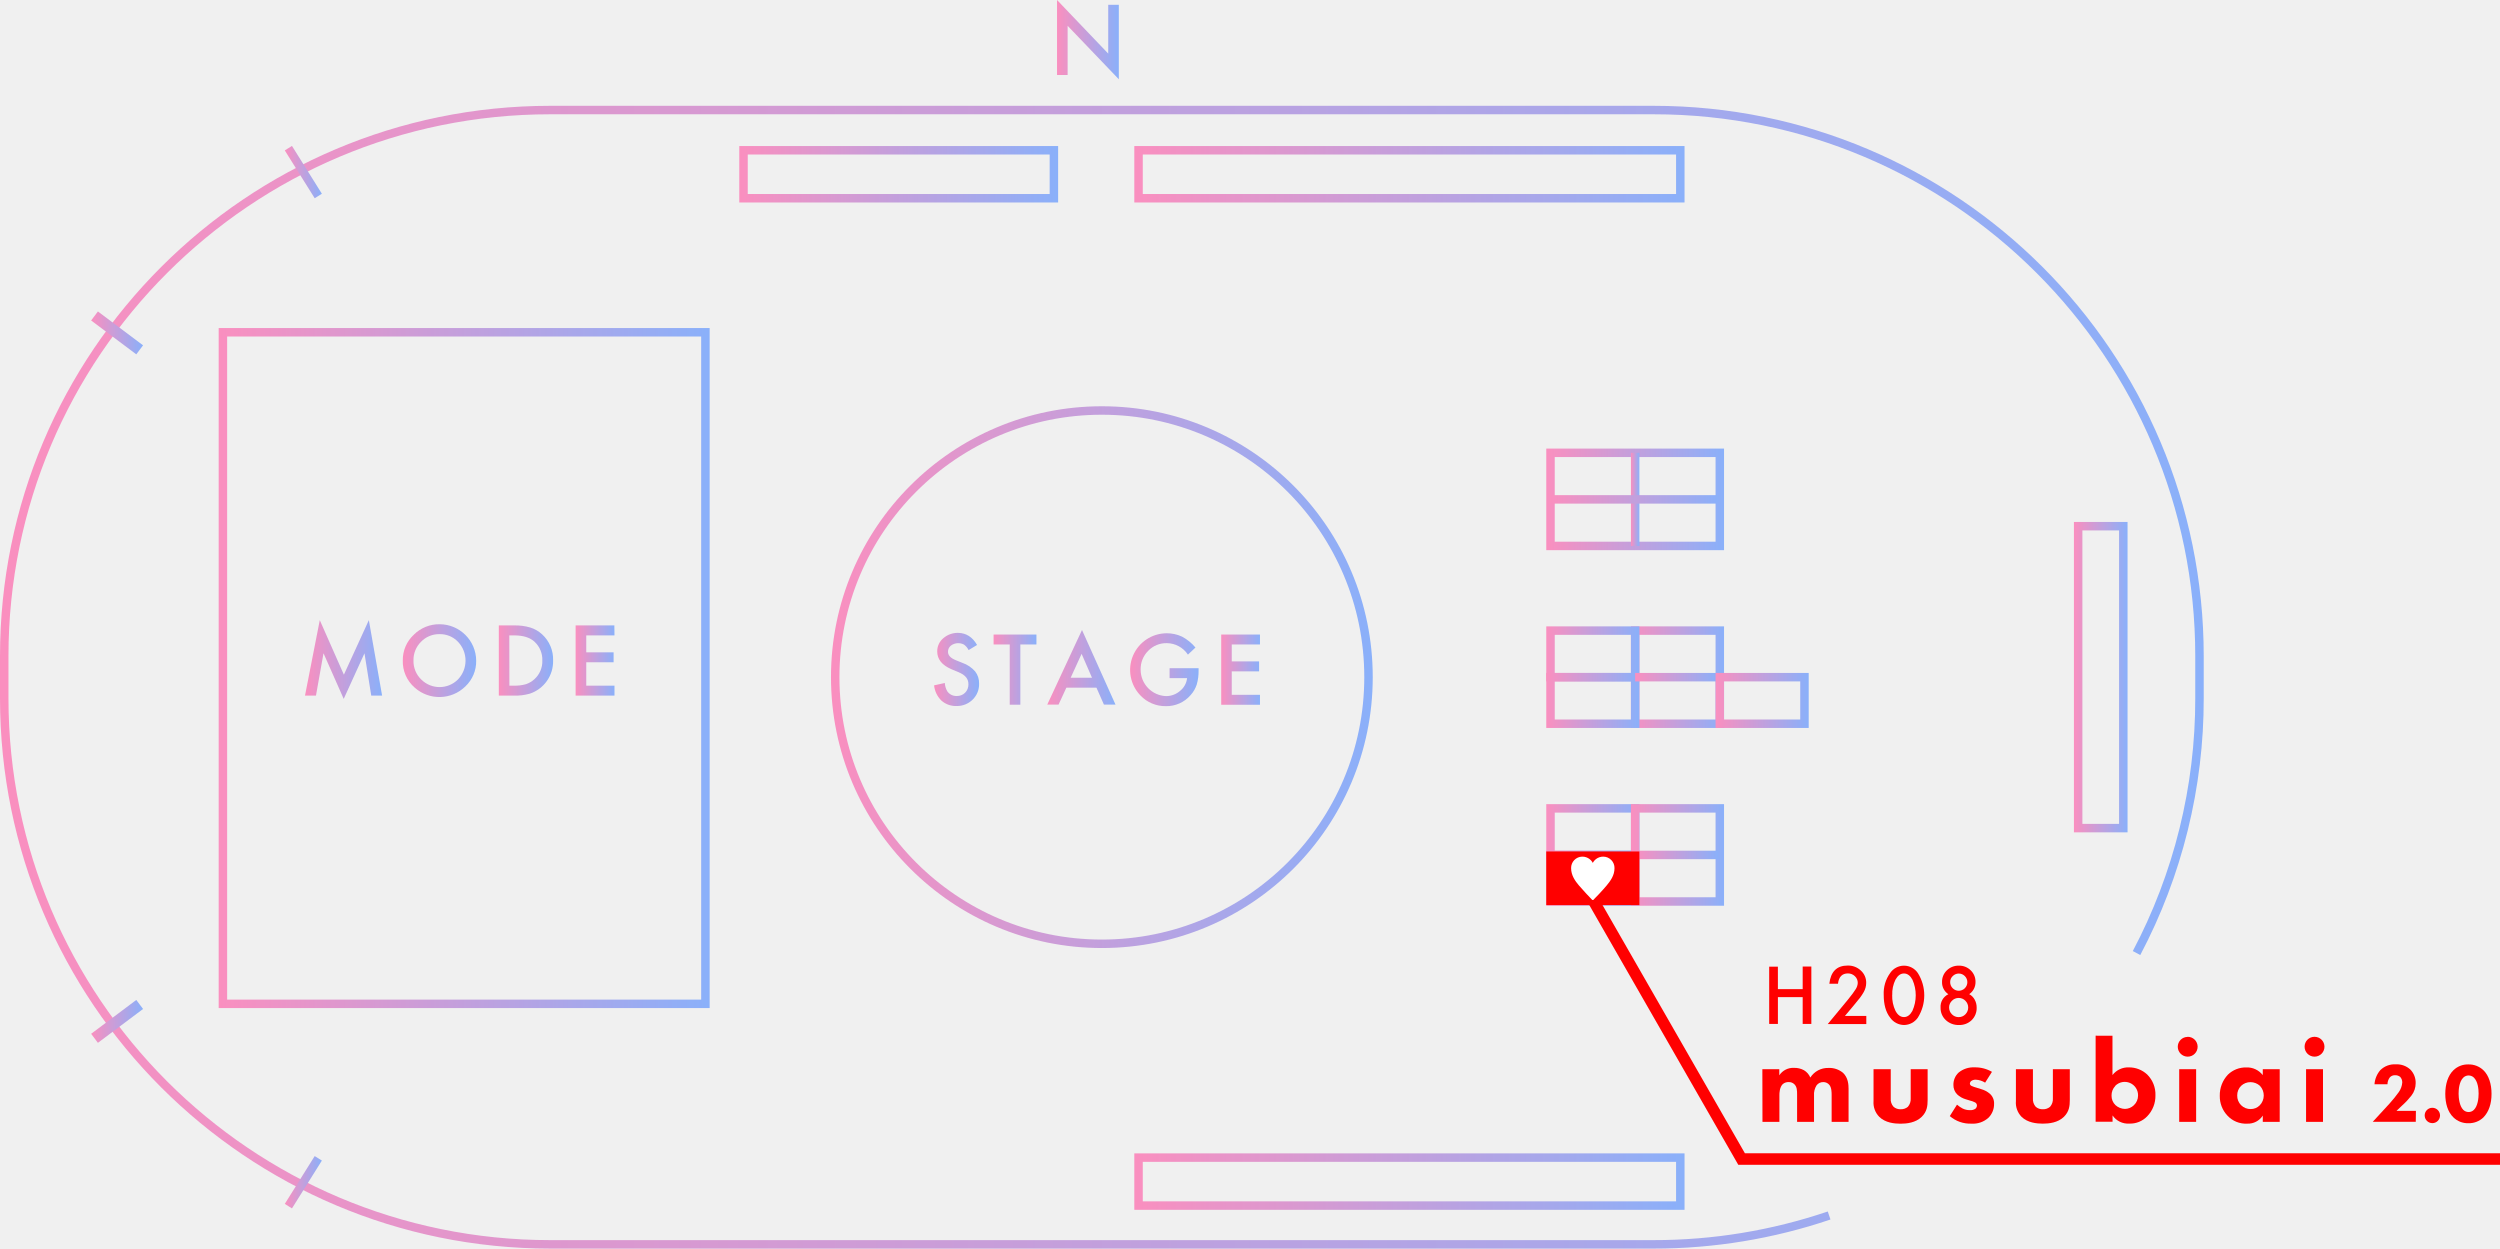
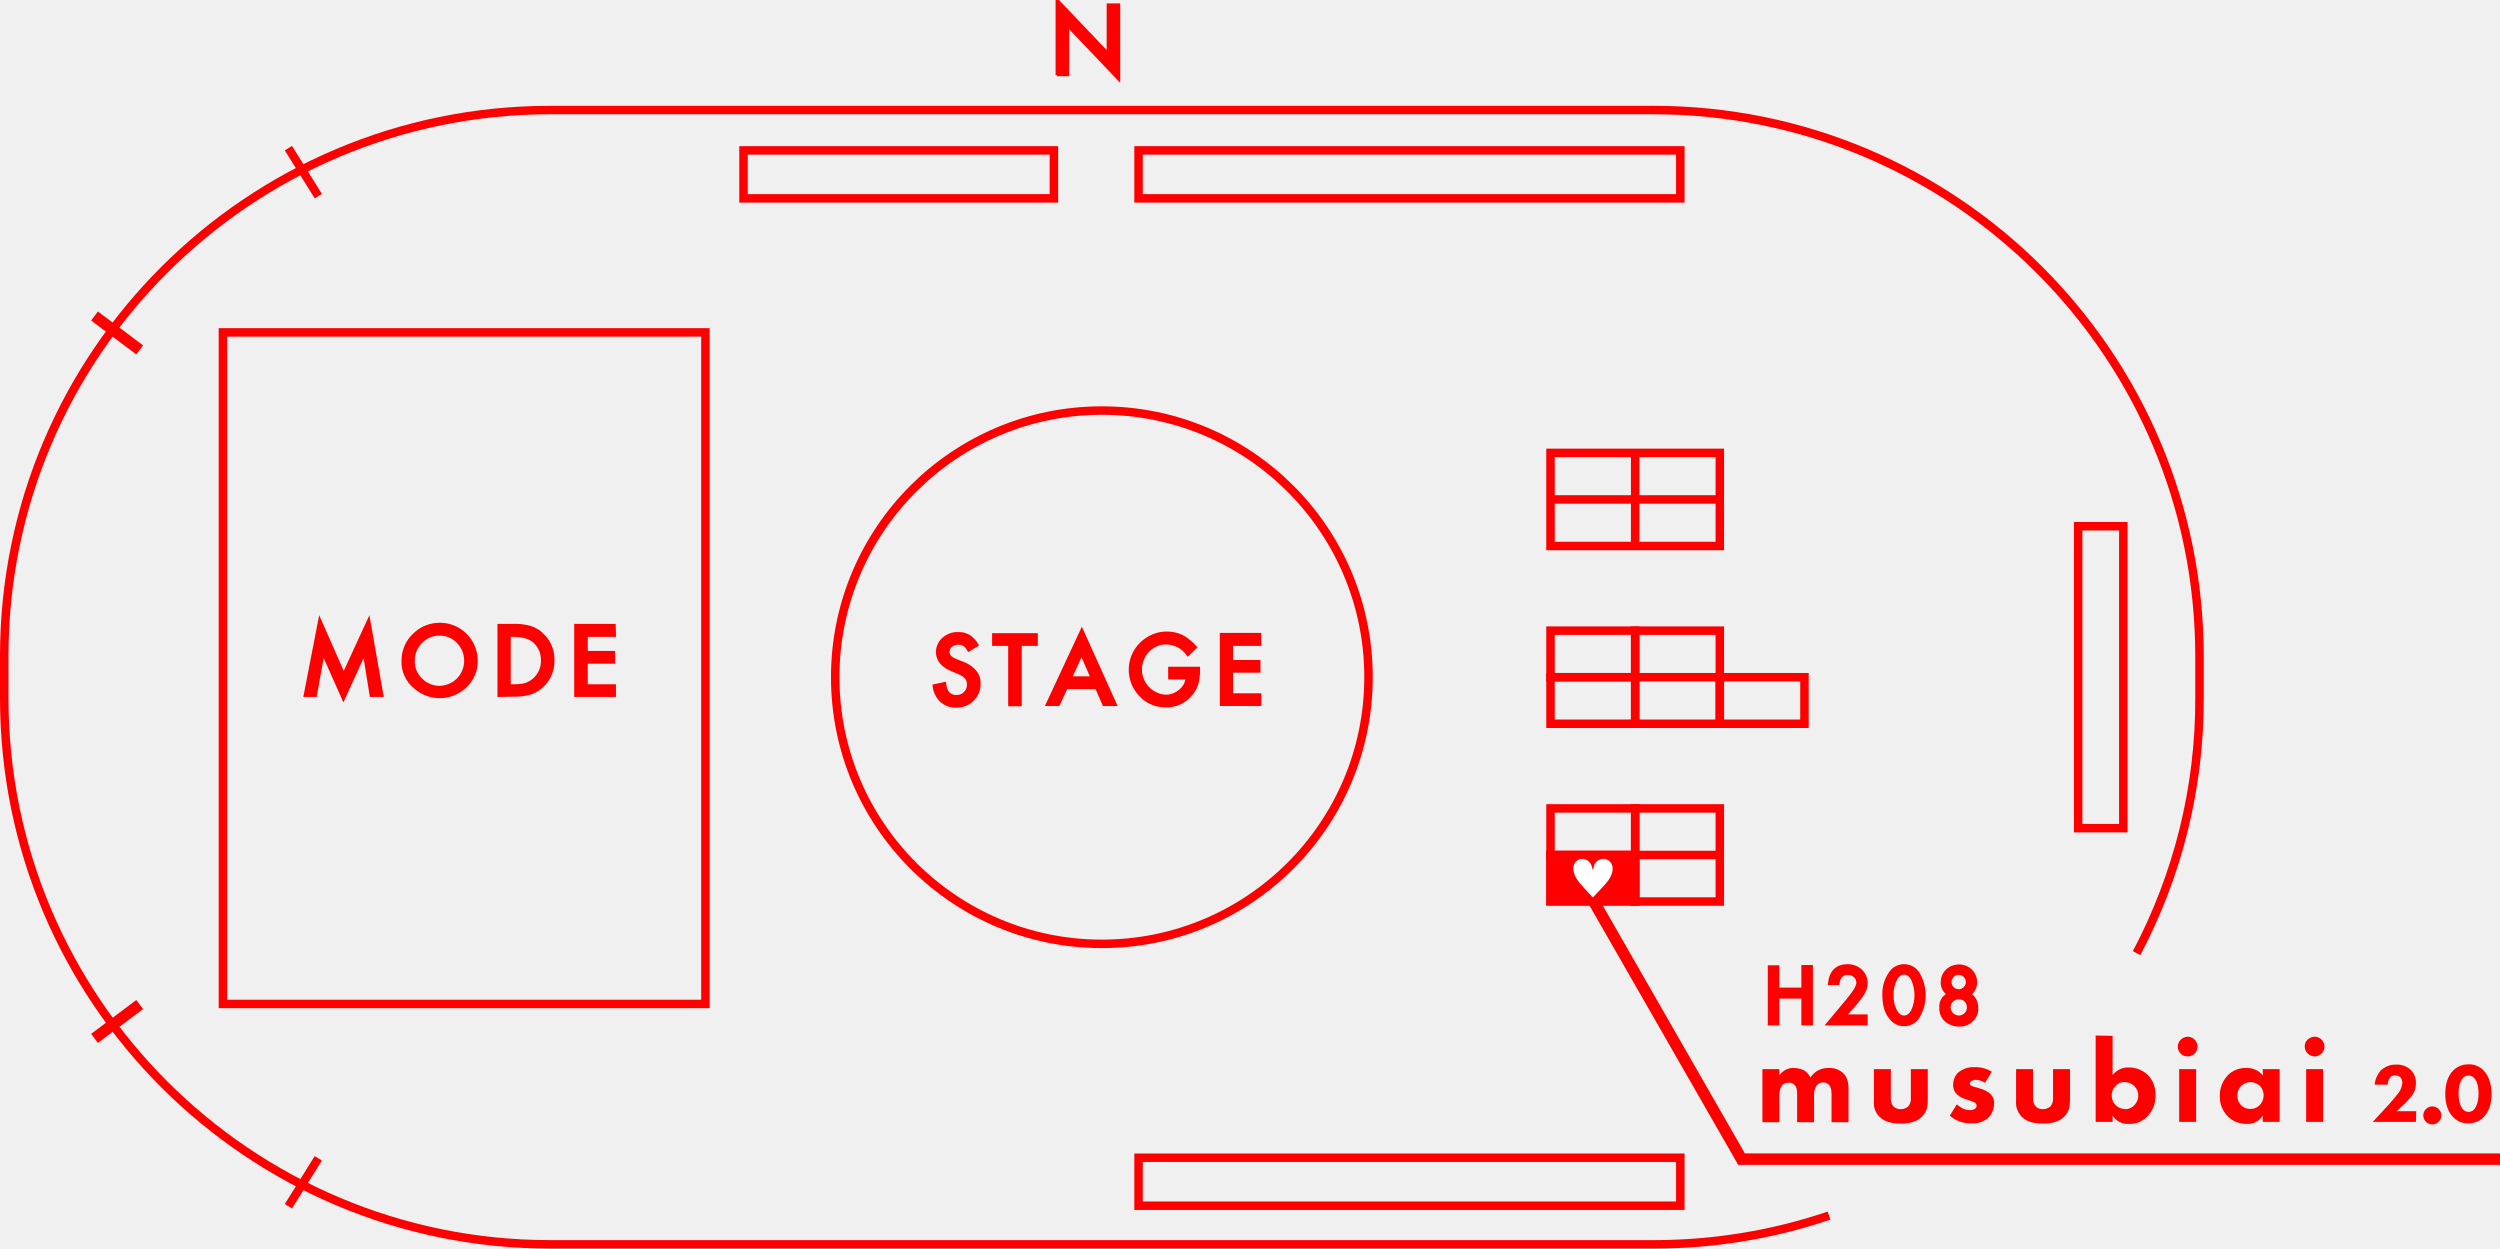
- <svg xmlns="http://www.w3.org/2000/svg" xmlns:xlink="http://www.w3.org/1999/xlink" viewBox="0 0 886 442.49">
-   <defs>
-     <style>.cls-1{fill:url(#名称未設定グラデーション_9);}.cls-10,.cls-11,.cls-12,.cls-13,.cls-14,.cls-19,.cls-2,.cls-20,.cls-21,.cls-22,.cls-23,.cls-24,.cls-25,.cls-26,.cls-27,.cls-28,.cls-29,.cls-3,.cls-30,.cls-31,.cls-32,.cls-33,.cls-35,.cls-9{fill:none;}.cls-10,.cls-11,.cls-12,.cls-13,.cls-14,.cls-19,.cls-2,.cls-20,.cls-21,.cls-22,.cls-23,.cls-24,.cls-25,.cls-26,.cls-27,.cls-28,.cls-29,.cls-3,.cls-30,.cls-31,.cls-32,.cls-33,.cls-34,.cls-35,.cls-37,.cls-9{stroke-miterlimit:10;}.cls-10,.cls-12,.cls-13,.cls-14,.cls-19,.cls-2,.cls-20,.cls-21,.cls-22,.cls-23,.cls-24,.cls-25,.cls-26,.cls-27,.cls-28,.cls-29,.cls-3,.cls-30,.cls-31,.cls-32,.cls-33,.cls-34{stroke-width:3px;}.cls-2{stroke:url(#名称未設定グラデーション_9-2);}.cls-3{stroke:url(#名称未設定グラデーション_9-3);}.cls-4{fill:url(#名称未設定グラデーション_9-4);}.cls-5{fill:url(#名称未設定グラデーション_9-5);}.cls-6{fill:url(#名称未設定グラデーション_9-6);}.cls-7{fill:url(#名称未設定グラデーション_9-7);}.cls-8{fill:url(#名称未設定グラデーション_9-8);}.cls-11,.cls-9{stroke-width:4px;}.cls-9{stroke:url(#名称未設定グラデーション_9-9);}.cls-10{stroke:url(#名称未設定グラデーション_9-10);}.cls-11{stroke:url(#名称未設定グラデーション_9-11);}.cls-12{stroke:url(#名称未設定グラデーション_9-12);}.cls-13{stroke:url(#名称未設定グラデーション_9-13);}.cls-14{stroke:url(#名称未設定グラデーション_9-14);}.cls-15{fill:url(#名称未設定グラデーション_9-15);}.cls-16{fill:url(#名称未設定グラデーション_9-16);}.cls-17{fill:url(#名称未設定グラデーション_9-17);}.cls-18{fill:url(#名称未設定グラデーション_9-18);}.cls-19{stroke:url(#名称未設定グラデーション_9-19);}.cls-20{stroke:url(#名称未設定グラデーション_9-20);}.cls-21{stroke:url(#名称未設定グラデーション_9-21);}.cls-22{stroke:url(#名称未設定グラデーション_9-22);}.cls-23{stroke:url(#名称未設定グラデーション_9-23);}.cls-24{stroke:url(#名称未設定グラデーション_9-24);}.cls-25{stroke:url(#名称未設定グラデーション_9-25);}.cls-26{stroke:url(#名称未設定グラデーション_9-26);}.cls-27{stroke:url(#名称未設定グラデーション_9-27);}.cls-28{stroke:url(#名称未設定グラデーション_9-28);}.cls-29{stroke:url(#名称未設定グラデーション_9-29);}.cls-30{stroke:url(#名称未設定グラデーション_9-30);}.cls-31{stroke:url(#名称未設定グラデーション_9-31);}.cls-32{stroke:url(#名称未設定グラデーション_9-32);}.cls-33{stroke:url(#名称未設定グラデーション_9-33);}.cls-34,.cls-36{fill:red;}.cls-34,.cls-35{stroke:red;}.cls-35{stroke-width:4.07px;}.cls-37{fill:#fff;stroke:#fff;stroke-width:0.76px;}</style>
-     <linearGradient id="名称未設定グラデーション_9" x1="374.61" y1="14.04" x2="396.51" y2="14.04" gradientUnits="userSpaceOnUse">
-       <stop offset="0" stop-color="#fa8fbf" />
-       <stop offset="1" stop-color="#8ab0fa" />
-     </linearGradient>
-     <linearGradient id="名称未設定グラデーション_9-2" x1="0" y1="239.99" x2="781" y2="239.99" xlink:href="#名称未設定グラデーション_9" />
-     <linearGradient id="名称未設定グラデーション_9-3" x1="294.5" y1="239.98" x2="486.5" y2="239.98" xlink:href="#名称未設定グラデーション_9" />
-     <linearGradient id="名称未設定グラデーション_9-4" x1="330.96" y1="237.3" x2="346.91" y2="237.3" xlink:href="#名称未設定グラデーション_9" />
-     <linearGradient id="名称未設定グラデーション_9-5" x1="352.13" y1="237.31" x2="367.31" y2="237.31" xlink:href="#名称未設定グラデーション_9" />
-     <linearGradient id="名称未設定グラデーション_9-6" x1="371.11" y1="236.53" x2="395.29" y2="236.53" xlink:href="#名称未設定グラデーション_9" />
-     <linearGradient id="名称未設定グラデーション_9-7" x1="400.46" y1="237.31" x2="424.78" y2="237.31" xlink:href="#名称未設定グラデーション_9" />
-     <linearGradient id="名称未設定グラデーション_9-8" x1="432.8" y1="237.31" x2="446.53" y2="237.31" xlink:href="#名称未設定グラデーション_9" />
-     <linearGradient id="名称未設定グラデーション_9-9" x1="32.3" y1="361.98" x2="50.7" y2="361.98" xlink:href="#名称未設定グラデーション_9" />
-     <linearGradient id="名称未設定グラデーション_9-10" x1="100.93" y1="418.98" x2="114.07" y2="418.98" xlink:href="#名称未設定グラデーション_9" />
-     <linearGradient id="名称未設定グラデーション_9-11" x1="32.3" y1="117.98" x2="50.7" y2="117.98" xlink:href="#名称未設定グラデーション_9" />
-     <linearGradient id="名称未設定グラデーション_9-12" x1="100.93" y1="60.98" x2="114.07" y2="60.98" xlink:href="#名称未設定グラデーション_9" />
-     <linearGradient id="名称未設定グラデーション_9-13" x1="77.5" y1="236.76" x2="251.5" y2="236.76" xlink:href="#名称未設定グラデーション_9" />
-     <linearGradient id="名称未設定グラデーション_9-14" x1="735" y1="239.98" x2="754" y2="239.98" xlink:href="#名称未設定グラデーション_9" />
-     <linearGradient id="名称未設定グラデーション_9-15" x1="108.09" y1="233.72" x2="135.42" y2="233.72" xlink:href="#名称未設定グラデーション_9" />
-     <linearGradient id="名称未設定グラデーション_9-16" x1="142.75" y1="234.08" x2="168.76" y2="234.08" xlink:href="#名称未設定グラデーション_9" />
-     <linearGradient id="名称未設定グラデーション_9-17" x1="176.78" y1="234.09" x2="196.02" y2="234.09" xlink:href="#名称未設定グラデーション_9" />
-     <linearGradient id="名称未設定グラデーション_9-18" x1="204.04" y1="234.09" x2="217.77" y2="234.09" xlink:href="#名称未設定グラデーション_9" />
-     <linearGradient id="名称未設定グラデーション_9-19" x1="402" y1="61.76" x2="597" y2="61.76" xlink:href="#名称未設定グラデーション_9" />
-     <linearGradient id="名称未設定グラデーション_9-20" x1="262" y1="61.76" x2="375" y2="61.76" xlink:href="#名称未設定グラデーション_9" />
-     <linearGradient id="名称未設定グラデーション_9-21" x1="402" y1="418.76" x2="597" y2="418.76" xlink:href="#名称未設定グラデーション_9" />
-     <linearGradient id="名称未設定グラデーション_9-22" x1="548" y1="311.24" x2="581" y2="311.24" xlink:href="#名称未設定グラデーション_9" />
-     <linearGradient id="名称未設定グラデーション_9-23" x1="548" y1="294.74" x2="581" y2="294.74" xlink:href="#名称未設定グラデーション_9" />
-     <linearGradient id="名称未設定グラデーション_9-24" x1="578" y1="302.99" x2="611" y2="302.99" xlink:href="#名称未設定グラデーション_9" />
-     <linearGradient id="名称未設定グラデーション_9-25" x1="579.5" y1="302.99" x2="609" y2="302.99" xlink:href="#名称未設定グラデーション_9" />
-     <linearGradient id="名称未設定グラデーション_9-26" x1="578" y1="239.99" x2="611" y2="239.99" xlink:href="#名称未設定グラデーション_9" />
-     <linearGradient id="名称未設定グラデーション_9-27" x1="548" y1="248.24" x2="581" y2="248.24" xlink:href="#名称未設定グラデーション_9" />
-     <linearGradient id="名称未設定グラデーション_9-28" x1="548" y1="231.74" x2="581" y2="231.74" xlink:href="#名称未設定グラデーション_9" />
-     <linearGradient id="名称未設定グラデーション_9-29" x1="579.5" y1="239.99" x2="609" y2="239.99" xlink:href="#名称未設定グラデーション_9" />
-     <linearGradient id="名称未設定グラデーション_9-30" x1="608" y1="248.24" x2="641" y2="248.24" xlink:href="#名称未設定グラデーション_9" />
-     <linearGradient id="名称未設定グラデーション_9-31" x1="548" y1="176.98" x2="611" y2="176.98" xlink:href="#名称未設定グラデーション_9" />
-     <linearGradient id="名称未設定グラデーション_9-32" x1="578" y1="176.98" x2="581" y2="176.98" xlink:href="#名称未設定グラデーション_9" />
-     <linearGradient id="名称未設定グラデーション_9-33" x1="549.5" y1="176.98" x2="609" y2="176.98" xlink:href="#名称未設定グラデーション_9" />
-   </defs>
-   <g id="レイヤー_2" data-name="レイヤー 2">
-     <g id="レイヤー_1-2" data-name="レイヤー 1">
-       <path class="cls-1" d="M374.61,26.57V0l18.15,19V1.69h3.75v26.4L378.37,9.15V26.57Z" />
-       <path class="cls-2" d="M757.19,337.76a192.78,192.78,0,0,0,22.31-90.3V232.52C779.5,125.63,692.85,39,586,39H195C88.15,39,1.5,125.63,1.5,232.52v14.94C1.5,354.34,88.15,441,195,441H586a193.3,193.3,0,0,0,62.24-10.23" />
-       <circle class="cls-3" cx="390.5" cy="239.98" r="94.5" />
-       <path class="cls-4" d="M346.27,228.58l-3,1.81a5.3,5.3,0,0,0-1.62-1.94,4.37,4.37,0,0,0-4.68.37,2.77,2.77,0,0,0-1,2.19c0,1.22.9,2.2,2.71,2.94l2.48,1a10.56,10.56,0,0,1,4.43,3,6.72,6.72,0,0,1,1.4,4.33,7.57,7.57,0,0,1-2.29,5.67,7.85,7.85,0,0,1-5.71,2.26,7.63,7.63,0,0,1-5.35-1.92,8.8,8.8,0,0,1-2.6-5.4l3.8-.84a6.56,6.56,0,0,0,.91,3,3.89,3.89,0,0,0,3.38,1.61,4,4,0,0,0,2.92-1.17,4.1,4.1,0,0,0,1.16-3,4,4,0,0,0-.21-1.33,3.34,3.34,0,0,0-.62-1.12,5.62,5.62,0,0,0-1.11-1,10.86,10.86,0,0,0-1.61-.84l-2.4-1c-3.4-1.44-5.11-3.55-5.11-6.32a6,6,0,0,1,2.15-4.69,7.75,7.75,0,0,1,5.33-1.9Q343.86,224.39,346.27,228.58Z" />
-       <path class="cls-5" d="M361.61,228.4v21.35h-3.76V228.4h-5.72v-3.52h15.18v3.52Z" />
-       <path class="cls-6" d="M388.58,243.71H377.92l-2.77,6h-4l12.31-26.44,11.87,26.44h-4.1ZM387,240.18l-3.68-8.46-3.87,8.46Z" />
-       <path class="cls-7" d="M414.5,236.8h10.28v.82a17,17,0,0,1-.66,5,10.51,10.51,0,0,1-2.18,3.74,11.26,11.26,0,0,1-8.81,3.9,12.12,12.12,0,0,1-8.94-3.77,13,13,0,0,1,9.28-22.06,12.65,12.65,0,0,1,5.44,1.19,15.79,15.79,0,0,1,4.76,3.87L421,232a9.07,9.07,0,0,0-7.46-4.07,8.89,8.89,0,0,0-6.62,2.72,9.11,9.11,0,0,0-2.68,6.7,9.37,9.37,0,0,0,9,9.35,7.53,7.53,0,0,0,5-1.87,6.65,6.65,0,0,0,2.46-4.51h-6.2Z" />
-       <path class="cls-8" d="M446.53,228.4h-10v6h9.69v3.53h-9.69v8.31h10v3.53H432.8V224.88h13.73Z" />
-       <line class="cls-9" x1="33.5" y1="367.98" x2="49.5" y2="355.98" />
-       <line class="cls-10" x1="102.2" y1="427.46" x2="112.8" y2="410.51" />
-       <line class="cls-11" x1="33.5" y1="111.98" x2="49.5" y2="123.98" />
-       <line class="cls-12" x1="102.2" y1="52.51" x2="112.8" y2="69.46" />
-       <rect class="cls-13" x="79" y="117.76" width="171" height="238" />
-       <rect class="cls-14" x="736.5" y="186.48" width="16" height="107" />
-       <path class="cls-15" d="M108.09,246.53l5.24-26.75,8.54,19.33,8.85-19.33,4.7,26.75h-3.85l-2.4-15-7.36,16.16-7.16-16.18-2.67,15Z" />
-       <path class="cls-16" d="M142.75,234a12.16,12.16,0,0,1,3.85-9,12.7,12.7,0,0,1,9.22-3.77,13,13,0,0,1,12.94,12.94,12.21,12.21,0,0,1-3.84,9.1,13.13,13.13,0,0,1-17.95.42A12.23,12.23,0,0,1,142.75,234Zm3.79.05a9,9,0,0,0,2.77,6.79,9.2,9.2,0,0,0,13-.05,9.65,9.65,0,0,0,0-13.34,8.75,8.75,0,0,0-6.54-2.71,8.84,8.84,0,0,0-6.56,2.71A9,9,0,0,0,146.54,234Z" />
-       <path class="cls-17" d="M176.78,246.53V221.65H182a18.84,18.84,0,0,1,5.93.74,11.05,11.05,0,0,1,4.24,2.46,12,12,0,0,1,3.85,9.24,12.07,12.07,0,0,1-8.24,11.74,18.89,18.89,0,0,1-5.85.7Zm3.75-3.53h1.69a14.3,14.3,0,0,0,4.21-.53,8.65,8.65,0,0,0,3-1.79,8.51,8.51,0,0,0,2.77-6.59,8.64,8.64,0,0,0-2.74-6.64c-1.64-1.52-4.06-2.27-7.27-2.27h-1.69Z" />
-       <path class="cls-18" d="M217.77,225.18h-10v6h9.69v3.53h-9.69V243h10v3.53H204V221.65h13.73Z" />
-       <rect class="cls-19" x="403.5" y="53.26" width="192" height="17" />
-       <rect class="cls-20" x="263.5" y="53.26" width="110" height="17" />
-       <rect class="cls-21" x="403.5" y="410.26" width="192" height="17" />
-       <rect class="cls-22" x="549.5" y="302.99" width="30" height="16.5" />
-       <rect class="cls-23" x="549.5" y="286.49" width="30" height="16.5" />
-       <rect class="cls-24" x="579.5" y="286.49" width="30" height="33" />
-       <line class="cls-25" x1="609" y1="302.99" x2="579.5" y2="302.99" />
-       <rect class="cls-26" x="579.5" y="223.49" width="30" height="33" />
-       <rect class="cls-27" x="549.5" y="239.99" width="30" height="16.5" />
-       <rect class="cls-28" x="549.5" y="223.49" width="30" height="16.5" />
-       <line class="cls-29" x1="609" y1="239.99" x2="579.5" y2="239.99" />
-       <rect class="cls-30" x="609.5" y="239.99" width="30" height="16.5" />
-       <rect class="cls-31" x="549.5" y="160.48" width="60" height="33" />
-       <line class="cls-32" x1="579.5" y1="160.48" x2="579.5" y2="193.48" />
-       <line class="cls-33" x1="549.5" y1="176.98" x2="609" y2="176.98" />
-       <rect class="cls-34" x="549.5" y="303.26" width="30" height="16" />
-       <polyline class="cls-35" points="561 312.76 617.22 410.76 886 410.76" />
-       <path class="cls-36" d="M630.09,350.54h8.78v-8h3.07v20.35h-3.07v-9.5h-8.78v9.5H627V342.58h3.08Z" />
-       <path class="cls-36" d="M653.84,360.05h7.58v2.88H647.75l7.07-8.55c.69-.86,1.27-1.59,1.74-2.22a17.61,17.61,0,0,0,1.08-1.57,4.4,4.4,0,0,0,.75-2.23,3.2,3.2,0,0,0-1-2.38,3.46,3.46,0,0,0-2.48-1c-2.06,0-3.24,1.21-3.53,3.65h-3.06q.73-6.44,6.5-6.44a6.54,6.54,0,0,1,4.66,1.77,5.73,5.73,0,0,1,1.9,4.38,6.59,6.59,0,0,1-.88,3.25,17,17,0,0,1-1.31,2c-.58.76-1.31,1.65-2.19,2.69Z" />
-       <path class="cls-36" d="M667.59,352.62a12.2,12.2,0,0,1,2.27-7.76,5.91,5.91,0,0,1,9.83,0,14.85,14.85,0,0,1,0,15.78,6,6,0,0,1-4.9,2.62,6.09,6.09,0,0,1-4.93-2.62C668.34,358.71,667.59,356,667.59,352.62Zm3,0a12.11,12.11,0,0,0,1.17,5.63c.78,1.46,1.78,2.2,3,2.2s2.2-.74,3-2.2a13.57,13.57,0,0,0,0-11.07c-.8-1.45-1.79-2.18-3-2.18s-2.19.73-3,2.18A11.31,11.31,0,0,0,670.61,352.64Z" />
-       <path class="cls-36" d="M690.5,352.35a5,5,0,0,1-2.24-4.31,5.51,5.51,0,0,1,1.7-4.14,5.87,5.87,0,0,1,4.26-1.67,5.75,5.75,0,0,1,4.21,1.67,5.53,5.53,0,0,1,1.69,4.15,5.09,5.09,0,0,1-2.23,4.28,4.72,4.72,0,0,1,1.93,1.93,5.74,5.74,0,0,1,.71,2.85,5.94,5.94,0,0,1-1.77,4.43,6.18,6.18,0,0,1-4.52,1.72,6.48,6.48,0,0,1-4.65-1.74,5.76,5.76,0,0,1-1.85-4.37A4.9,4.9,0,0,1,690.5,352.35Zm.26,4.69a3.4,3.4,0,0,0,1,2.43,3.28,3.28,0,0,0,2.4,1,3.24,3.24,0,0,0,2.38-1,3.4,3.4,0,0,0,0-4.8,3.24,3.24,0,0,0-2.38-1,3.28,3.28,0,0,0-2.39,1A3.23,3.23,0,0,0,690.76,357Zm.38-9a3,3,0,0,0,.89,2.19,3,3,0,1,0,4.31-4.3,3,3,0,0,0-4.3,0A2.88,2.88,0,0,0,691.14,348Z" />
-       <path class="cls-37" d="M564.47,318.58c-.67-.68-3.28-3.45-4.59-5s-2.7-3.47-2.7-5.91a3.62,3.62,0,0,1,3.56-3.7,3.82,3.82,0,0,1,3.75,2.86h0a3.8,3.8,0,0,1,3.76-2.86,3.62,3.62,0,0,1,3.55,3.7c0,2.44-1.33,4.25-2.7,5.91s-3.94,4.35-4.61,5Z" />
-       <path class="cls-36" d="M624.58,378.92h6v2.17a5.9,5.9,0,0,1,5.23-2.64,7,7,0,0,1,3.52.84,5.51,5.51,0,0,1,2.25,2.59,7.35,7.35,0,0,1,6.39-3.4,7.51,7.51,0,0,1,5.23,1.76c1.8,1.72,1.93,4.23,1.93,5.57v11.77h-6v-9.45c0-1,0-2.64-.8-3.64a2.74,2.74,0,0,0-2.18-1,2.9,2.9,0,0,0-2.34,1.13,6,6,0,0,0-.92,3.68v9.29h-6v-9.72c0-1.25,0-2.72-1-3.64a2.72,2.72,0,0,0-2-.74,3,3,0,0,0-2.1.74c-1.12,1.1-1.17,3.19-1.17,3.82v9.54h-6Z" />
-       <path class="cls-36" d="M670.08,378.92v10.33a3.93,3.93,0,0,0,1,3,3.62,3.62,0,0,0,2.51.87,3.71,3.71,0,0,0,2.56-.87,4.1,4.1,0,0,0,1-3V378.92h6V389.8c0,2.13-.21,4.14-2.09,6-2.14,2.1-5.28,2.44-7.5,2.44s-5.39-.33-7.53-2.42a7.15,7.15,0,0,1-2.05-5.62V378.92Z" />
-       <path class="cls-36" d="M703.53,383.69a6.87,6.87,0,0,0-3.31-1.05,2.6,2.6,0,0,0-1.72.54,1.33,1.33,0,0,0-.38.83,1,1,0,0,0,.59.84,11.29,11.29,0,0,0,1.8.63l1.59.5a8,8,0,0,1,3.1,1.64,4.49,4.49,0,0,1,1.5,3.56,6.8,6.8,0,0,1-1.93,4.89,8.16,8.16,0,0,1-6.1,2.15,11.06,11.06,0,0,1-7.66-2.68l2.55-4.05a10.79,10.79,0,0,0,2,1.37,5.74,5.74,0,0,0,2.51.58A3.32,3.32,0,0,0,700,393a1.54,1.54,0,0,0,.63-1.21,1.24,1.24,0,0,0-.66-1.09,7.74,7.74,0,0,0-1.85-.67l-1.5-.46a7.49,7.49,0,0,1-3-1.72,4.6,4.6,0,0,1-1.33-3.38,5.82,5.82,0,0,1,1.81-4.32,8.25,8.25,0,0,1,5.65-1.88,11.81,11.81,0,0,1,6.2,1.59Z" />
-       <path class="cls-36" d="M720.47,378.92v10.33a4,4,0,0,0,1,3,3.59,3.59,0,0,0,2.51.87,3.74,3.74,0,0,0,2.56-.87,4.08,4.08,0,0,0,1-3V378.92h6V389.8c0,2.13-.21,4.14-2.09,6-2.14,2.09-5.28,2.42-7.48,2.42s-5.39-.33-7.53-2.42a7.17,7.17,0,0,1-2-5.61V378.92Z" />
-       <path class="cls-36" d="M748.66,367.07V381a7,7,0,0,1,5.82-2.72,9.39,9.39,0,0,1,6.48,2.52,9.89,9.89,0,0,1,2.93,7.36,10.4,10.4,0,0,1-2.93,7.47,8.35,8.35,0,0,1-6.36,2.57,6.63,6.63,0,0,1-5.91-2.89v2.24h-6v-30.5Zm1,17.79a4.79,4.79,0,0,0-1.33,3.43,4.53,4.53,0,0,0,1.37,3.35A5.17,5.17,0,0,0,753.1,393a4.61,4.61,0,0,0,3.14-1.3,4.7,4.7,0,0,0,1.49-3.43,4.73,4.73,0,0,0-8.11-3.43Z" />
-       <path class="cls-36" d="M775.31,367.44A3.52,3.52,0,1,1,771.8,371h0a3.49,3.49,0,0,1,3.46-3.52Zm3,11.48V397.6h-6V378.92Z" />
-       <path class="cls-36" d="M801.93,378.92h6V397.6h-6v-2.24a6.21,6.21,0,0,1-5.52,2.86,8.87,8.87,0,0,1-7-2.84,9.9,9.9,0,0,1-2.72-7,10.58,10.58,0,0,1,2.89-7.53,9,9,0,0,1,6.48-2.55,7,7,0,0,1,5.86,2.72Zm-7.67,5.89a4.68,4.68,0,0,0-1.39,3.4,4.69,4.69,0,0,0,4.82,4.84,4.44,4.44,0,0,0,3.14-1.3,5,5,0,0,0,.09-6.94,5.05,5.05,0,0,0-3.35-1.3A4.78,4.78,0,0,0,794.26,384.81Z" />
-       <path class="cls-36" d="M820.27,367.44a3.52,3.52,0,1,1-3.52,3.52h0a3.49,3.49,0,0,1,3.46-3.52Zm3,11.48V397.6h-6V378.92Z" />
-       <path class="cls-36" d="M856.15,397.57H840.9l6-6.52a46.94,46.94,0,0,0,3.26-4.05,6.7,6.7,0,0,0,1.2-3.37,2.85,2.85,0,0,0-.75-2,2.79,2.79,0,0,0-1.83-.57,2.37,2.37,0,0,0-1.82.75,4.12,4.12,0,0,0-.84,2.45h-4.6a8.55,8.55,0,0,1,2.06-5,7.21,7.21,0,0,1,5.5-2.06,7.07,7.07,0,0,1,5.18,1.88,6.65,6.65,0,0,1,1.85,4.79,7.12,7.12,0,0,1-1.49,4.39,26,26,0,0,1-3.2,3.43l-2.1,2h6.88Z" />
-       <path class="cls-36" d="M862,392.6a2.72,2.72,0,1,1-2.69,2.75v0A2.69,2.69,0,0,1,862,392.6Z" />
-       <path class="cls-36" d="M880.13,396a7.41,7.41,0,0,1-5.35,2.07,7.29,7.29,0,0,1-5.29-2.07c-2-1.91-2.88-4.92-2.88-8.33s.93-6.49,2.88-8.37a7.29,7.29,0,0,1,5.29-2.07,7.45,7.45,0,0,1,5.35,2.07c1.94,1.88,2.87,4.93,2.87,8.37S882.07,394,880.13,396ZM873,381.9c-1.49,1.43-1.67,4.3-1.67,5.71s.27,4.36,1.67,5.73a2.67,2.67,0,0,0,3.74,0c1.41-1.37,1.68-4.18,1.68-5.73s-.21-4.28-1.68-5.71A2.69,2.69,0,0,0,873,381.9Z" />
+ <svg xmlns="http://www.w3.org/2000/svg" version="1.1" id="レイヤー_1" x="0px" y="0px" viewBox="0 0 886 442.5" style="enable-background:new 0 0 886 442.5;" xml:space="preserve">
+   <style type="text/css">
+ 	.st0{fill:#FF0000;stroke:#FF0000;stroke-miterlimit:10;}
+ 	.st1{fill:none;stroke:#FF0000;stroke-width:3;stroke-miterlimit:10;}
+ 	.st2{fill:none;stroke:#FF0000;stroke-width:4;stroke-miterlimit:10;}
+ 	.st3{fill:#FF0000;stroke:#FF0000;stroke-width:3;stroke-miterlimit:10;}
+ 	.st4{fill:none;stroke:#FF0000;stroke-width:4.07;stroke-miterlimit:10;}
+ 	.st5{fill:#FFFFFF;stroke:#FF0000;stroke-width:0.76;stroke-miterlimit:10;}
+ 	.st6{fill:#FF0000;}
+ </style>
+   <g id="レイヤー_2_1_">
+     <g id="レイヤー_1-2">
+       <path class="st0" d="M374.6,26.6V0l18.1,19V1.7h3.8v26.4L378.4,9.1v17.4H374.6z" />
+       <path class="st1" d="M757.2,337.8c14.7-27.8,22.4-58.8,22.3-90.3v-14.9C779.5,125.6,692.8,39,586,39H195    C88.2,39,1.5,125.6,1.5,232.5v14.9C1.5,354.3,88.2,441,195,441h391c21.2,0,42.2-3.4,62.2-10.2" />
+       <circle class="st1" cx="390.5" cy="240" r="94.5" />
+       <path class="st0" d="M346.3,228.6l-3,1.8c-0.4-0.8-0.9-1.4-1.6-1.9c-1.5-0.8-3.3-0.7-4.7,0.4c-0.6,0.5-1,1.3-1,2.2    c0,1.2,0.9,2.2,2.7,2.9l2.5,1c1.7,0.6,3.2,1.6,4.4,3c1,1.2,1.5,2.8,1.4,4.3c0.1,2.1-0.8,4.2-2.3,5.7c-1.5,1.5-3.6,2.3-5.7,2.3    c-2,0.1-3.9-0.6-5.4-1.9c-1.5-1.4-2.4-3.4-2.6-5.4l3.8-0.8c0.1,1.1,0.4,2.1,0.9,3c0.8,1.1,2.1,1.7,3.4,1.6c1.1,0,2.1-0.4,2.9-1.2    c0.8-0.8,1.2-1.9,1.2-3c0-0.5-0.1-0.9-0.2-1.3c-0.1-0.4-0.3-0.8-0.6-1.1c-0.3-0.4-0.7-0.7-1.1-1c-0.5-0.3-1.1-0.6-1.6-0.8l-2.4-1    c-3.4-1.4-5.1-3.6-5.1-6.3c0-1.8,0.8-3.5,2.1-4.7c1.5-1.3,3.4-2,5.3-1.9C342.4,224.4,344.7,225.8,346.3,228.6z" />
+       <path class="st0" d="M361.6,228.4v21.4h-3.8v-21.4h-5.7v-3.5h15.2v3.5H361.6z" />
+       <path class="st0" d="M388.6,243.7h-10.7l-2.8,6h-4l12.3-26.4l11.9,26.4h-4.1L388.6,243.7z M387,240.2l-3.7-8.5l-3.9,8.5H387z" />
+       <path class="st0" d="M414.5,236.8h10.3v0.8c0,1.7-0.2,3.4-0.7,5c-0.5,1.4-1.2,2.7-2.2,3.7c-2.2,2.6-5.4,4-8.8,3.9    c-3.4,0-6.6-1.3-8.9-3.8c-5-5.1-4.9-13.4,0.3-18.4c2.4-2.3,5.6-3.7,9-3.7c1.9,0,3.7,0.4,5.4,1.2c1.8,1,3.4,2.3,4.8,3.9L421,232    c-1.7-2.5-4.5-4-7.5-4.1c-2.5-0.1-4.9,0.9-6.6,2.7c-1.8,1.8-2.7,4.2-2.7,6.7c0,5,4,9.2,9,9.4c1.8,0,3.6-0.7,5-1.9    c1.4-1.1,2.3-2.7,2.5-4.5h-6.2V236.8z" />
+       <path class="st0" d="M446.5,228.4h-10v6h9.7v3.5h-9.7v8.3h10v3.5h-13.7v-24.9h13.7V228.4z" />
+       <line class="st2" x1="33.5" y1="368" x2="49.5" y2="356" />
+       <line class="st1" x1="102.2" y1="427.5" x2="112.8" y2="410.5" />
+       <line class="st2" x1="33.5" y1="112" x2="49.5" y2="124" />
+       <line class="st1" x1="102.2" y1="52.5" x2="112.8" y2="69.5" />
+       <rect x="79" y="117.8" class="st1" width="171" height="238" />
+       <rect x="736.5" y="186.5" class="st1" width="16" height="107" />
+       <path class="st0" d="M108.1,246.5l5.2-26.8l8.5,19.3l8.9-19.3l4.7,26.8h-3.9l-2.4-15l-7.4,16.2l-7.2-16.2l-2.7,15L108.1,246.5z" />
+       <path class="st0" d="M142.8,234c0-3.4,1.4-6.7,3.9-9c2.4-2.5,5.8-3.8,9.2-3.8c7.1,0,12.9,5.8,12.9,12.9c0.1,3.4-1.3,6.7-3.8,9.1    c-4.9,4.8-12.8,5-17.9,0.4C144.2,241.3,142.6,237.7,142.8,234z M146.5,234.1c-0.1,2.6,0.9,5,2.8,6.8c3.6,3.6,9.4,3.5,13-0.1    c3.6-3.7,3.6-9.6,0-13.3c-1.7-1.8-4.1-2.8-6.5-2.7c-2.5-0.1-4.8,0.9-6.6,2.7C147.5,229.2,146.5,231.5,146.5,234.1L146.5,234.1z" />
+       <path class="st0" d="M176.8,246.5v-24.9h5.2c2-0.1,4,0.2,5.9,0.7c1.6,0.5,3,1.3,4.2,2.5c2.6,2.4,4,5.7,3.9,9.2    c0.1,5.3-3.2,10.1-8.2,11.7c-1.9,0.5-3.9,0.8-5.9,0.7L176.8,246.5z M180.5,243h1.7c1.4,0,2.8-0.1,4.2-0.5c1.1-0.4,2.1-1,3-1.8    c1.8-1.7,2.9-4.1,2.8-6.6c0.1-2.5-0.9-4.9-2.7-6.6c-1.6-1.5-4.1-2.3-7.3-2.3h-1.7L180.5,243z" />
+       <path class="st0" d="M217.8,225.2h-10v6h9.7v3.5h-9.7v8.3h10v3.5H204v-24.9h13.7L217.8,225.2z" />
+       <rect x="403.5" y="53.3" class="st1" width="192" height="17" />
+       <rect x="263.5" y="53.3" class="st1" width="110" height="17" />
+       <rect x="403.5" y="410.3" class="st1" width="192" height="17" />
+       <rect x="549.5" y="303" class="st1" width="30" height="16.5" />
+       <rect x="549.5" y="286.5" class="st1" width="30" height="16.5" />
+       <rect x="579.5" y="286.5" class="st1" width="30" height="33" />
+       <line class="st1" x1="609" y1="303" x2="579.5" y2="303" />
+       <rect x="579.5" y="223.5" class="st1" width="30" height="33" />
+       <rect x="549.5" y="240" class="st1" width="30" height="16.5" />
+       <rect x="549.5" y="223.5" class="st1" width="30" height="16.5" />
+       <line class="st1" x1="609" y1="240" x2="579.5" y2="240" />
+       <rect x="609.5" y="240" class="st1" width="30" height="16.5" />
+       <rect x="549.5" y="160.5" class="st1" width="60" height="33" />
+       <line class="st1" x1="579.5" y1="160.5" x2="579.5" y2="193.5" />
+       <line class="st1" x1="549.5" y1="177" x2="609" y2="177" />
+       <rect x="549.5" y="303.3" class="st3" width="30" height="16" />
+       <polyline class="st4" points="561,312.8 617.2,410.8 886,410.8   " />
+       <path class="st0" d="M630.1,350.5h8.8v-8h3.1v20.4h-3.1v-9.5h-8.8v9.5H627v-20.3h3.1L630.1,350.5z" />
+       <path class="st0" d="M653.8,360h7.6v2.9h-13.7l7.1-8.5c0.7-0.9,1.3-1.6,1.7-2.2c0.4-0.5,0.7-1,1.1-1.6c0.4-0.7,0.7-1.4,0.8-2.2    c0-0.9-0.3-1.8-1-2.4c-0.7-0.7-1.6-1-2.5-1c-2.1,0-3.2,1.2-3.5,3.6h-3.1c0.5-4.3,2.7-6.4,6.5-6.4c1.7,0,3.4,0.6,4.7,1.8    c1.2,1.1,1.9,2.7,1.9,4.4c0,1.1-0.3,2.3-0.9,3.3c-0.4,0.7-0.8,1.4-1.3,2c-0.6,0.8-1.3,1.6-2.2,2.7L653.8,360z" />
+       <path class="st0" d="M667.6,352.6c-0.1-2.8,0.7-5.5,2.3-7.8c1.8-2.7,5.5-3.4,8.2-1.6c0.6,0.4,1.2,1,1.6,1.6c3,4.8,3,11,0,15.8    c-1.1,1.6-2.9,2.6-4.9,2.6c-2,0-3.8-1-4.9-2.6C668.3,358.7,667.6,356,667.6,352.6z M670.6,352.6c-0.1,1.9,0.3,3.9,1.2,5.6    c0.8,1.5,1.8,2.2,3,2.2s2.2-0.7,3-2.2c1.6-3.5,1.6-7.5,0-11.1c-0.8-1.5-1.8-2.2-3-2.2s-2.2,0.7-3,2.2    C670.9,348.9,670.5,350.8,670.6,352.6L670.6,352.6z" />
+       <path class="st0" d="M690.5,352.4c-1.4-1-2.3-2.6-2.2-4.3c0-1.6,0.6-3.1,1.7-4.1c1.1-1.1,2.7-1.7,4.3-1.7c1.6,0,3.1,0.6,4.2,1.7    c1.1,1.1,1.7,2.6,1.7,4.1c0,1.7-0.8,3.3-2.2,4.3c0.8,0.4,1.5,1.1,1.9,1.9c0.5,0.9,0.7,1.9,0.7,2.9c0.1,1.7-0.6,3.3-1.8,4.4    c-1.2,1.2-2.8,1.8-4.5,1.7c-1.7,0.1-3.4-0.6-4.7-1.7c-1.2-1.1-1.9-2.7-1.8-4.4C687.6,355.1,688.7,353.2,690.5,352.4z M690.8,357    c0,0.9,0.4,1.8,1,2.4c0.6,0.6,1.5,1,2.4,1c0.9,0,1.8-0.4,2.4-1c1.3-1.3,1.3-3.5,0-4.8c-0.6-0.6-1.5-1-2.4-1c-0.9,0-1.8,0.4-2.4,1    C691.1,355.3,690.8,356.1,690.8,357L690.8,357z M691.1,348c0,0.8,0.3,1.6,0.9,2.2c1.2,1.2,3.1,1.2,4.3,0s1.2-3.1,0-4.3    c-1.2-1.2-3.1-1.2-4.2-0.1c0,0,0,0-0.1,0.1C691.5,346.5,691.1,347.2,691.1,348L691.1,348z" />
+       <path class="st5" d="M564.5,318.6c-0.7-0.7-3.3-3.5-4.6-5s-2.7-3.5-2.7-5.9c0-2,1.5-3.7,3.5-3.7c0,0,0,0,0,0    c1.8,0,3.3,1.2,3.8,2.9l0,0c0.4-1.7,2-2.9,3.8-2.9c2,0,3.6,1.7,3.6,3.7c0,0,0,0,0,0c0,2.4-1.3,4.3-2.7,5.9    S565.2,317.9,564.5,318.6L564.5,318.6z" />
+       <path class="st6" d="M624.6,378.9h6v2.2c1.2-1.7,3.1-2.7,5.2-2.6c1.2,0,2.4,0.3,3.5,0.8c1,0.6,1.8,1.5,2.3,2.6    c1.4-2.2,3.8-3.5,6.4-3.4c1.9-0.1,3.8,0.5,5.2,1.8c1.8,1.7,1.9,4.2,1.9,5.6v11.8h-6v-9.5c0-1,0-2.6-0.8-3.6c-0.5-0.7-1.3-1-2.2-1    c-0.9,0-1.8,0.4-2.3,1.1c-0.7,1.1-1,2.4-0.9,3.7v9.3h-6v-9.7c0-1.3,0-2.7-1-3.6c-0.5-0.5-1.3-0.8-2-0.7c-0.8,0-1.5,0.2-2.1,0.7    c-1.1,1.1-1.2,3.2-1.2,3.8v9.5h-6L624.6,378.9z" />
+       <path class="st6" d="M670.1,378.9v10.3c-0.1,1.1,0.3,2.2,1,3c0.7,0.6,1.6,0.9,2.5,0.9c0.9,0,1.8-0.3,2.6-0.9c0.7-0.8,1.1-1.9,1-3    v-10.3h6v10.9c0,2.1-0.2,4.1-2.1,6c-2.1,2.1-5.3,2.4-7.5,2.4s-5.4-0.3-7.5-2.4c-1.5-1.5-2.2-3.5-2-5.6v-11.3H670.1z" />
+       <path class="st6" d="M703.5,383.7c-1-0.6-2.1-1-3.3-1c-0.6,0-1.2,0.2-1.7,0.5c-0.2,0.2-0.4,0.5-0.4,0.8c0,0.4,0.3,0.7,0.6,0.8    c0.6,0.3,1.2,0.5,1.8,0.6l1.6,0.5c1.1,0.3,2.2,0.9,3.1,1.6c1,0.9,1.6,2.2,1.5,3.6c0,1.8-0.7,3.6-1.9,4.9c-1.7,1.5-3.9,2.3-6.1,2.1    c-2.8,0.1-5.5-0.8-7.7-2.7l2.5-4c0.6,0.5,1.3,1,2,1.4c0.8,0.4,1.6,0.6,2.5,0.6c0.7,0.1,1.3-0.1,1.9-0.4c0.4-0.3,0.6-0.7,0.6-1.2    c0-0.5-0.3-0.9-0.7-1.1c-0.6-0.3-1.2-0.5-1.8-0.7l-1.5-0.5c-1.1-0.3-2.1-0.9-3-1.7c-0.9-0.9-1.4-2.1-1.3-3.4    c0-1.6,0.6-3.2,1.8-4.3c1.6-1.3,3.6-2,5.7-1.9c2.2-0.1,4.3,0.5,6.2,1.6L703.5,383.7z" />
+       <path class="st6" d="M720.5,378.9v10.3c-0.1,1.1,0.3,2.2,1,3c0.7,0.6,1.6,0.9,2.5,0.9c0.9,0,1.8-0.3,2.6-0.9c0.7-0.8,1.1-1.9,1-3    v-10.3h6v10.9c0,2.1-0.2,4.1-2.1,6c-2.1,2.1-5.3,2.4-7.5,2.4s-5.4-0.3-7.5-2.4c-1.4-1.5-2.2-3.5-2-5.6v-11.3H720.5z" />
+       <path class="st6" d="M748.7,367.1V381c1.4-1.8,3.6-2.8,5.8-2.7c2.4,0,4.7,0.9,6.5,2.5c2,1.9,3,4.6,2.9,7.4c0.1,2.8-1,5.5-2.9,7.5    c-1.7,1.7-4,2.7-6.4,2.6c-2.3,0.2-4.6-0.9-5.9-2.9v2.2h-6V367L748.7,367.1z M749.7,384.9c-0.9,0.9-1.4,2.2-1.3,3.4    c0,1.3,0.5,2.5,1.4,3.4c0.9,0.9,2.1,1.3,3.4,1.4c1.2,0,2.3-0.5,3.1-1.3c0.9-0.9,1.5-2.1,1.5-3.4c0.1-2.6-2-4.8-4.6-4.9    C751.8,383.4,750.5,383.9,749.7,384.9L749.7,384.9z" />
+       <path class="st6" d="M775.3,367.4c1.9,0,3.5,1.6,3.5,3.5c0,1.9-1.6,3.5-3.5,3.5c-1.9,0-3.5-1.5-3.5-3.5l0,0    C771.8,369.1,773.3,367.5,775.3,367.4C775.3,367.5,775.3,367.5,775.3,367.4L775.3,367.4z M778.3,378.9v18.7h-6v-18.7H778.3z" />
+       <path class="st6" d="M801.9,378.9h6v18.7h-6v-2.2c-1.2,1.9-3.3,3-5.5,2.9c-2.6,0.1-5.2-0.9-7-2.8c-1.8-1.9-2.8-4.4-2.7-7    c-0.1-2.8,1-5.5,2.9-7.5c1.7-1.7,4.1-2.6,6.5-2.5c2.3-0.1,4.5,0.9,5.9,2.7L801.9,378.9z M794.3,384.8c-0.9,0.9-1.4,2.1-1.4,3.4    c-0.1,2.6,1.9,4.8,4.5,4.8c0.1,0,0.2,0,0.3,0c1.2,0,2.3-0.5,3.1-1.3c1.9-1.9,1.9-5,0.1-6.9c-0.9-0.8-2.1-1.3-3.3-1.3    C796.3,383.5,795.2,384,794.3,384.8L794.3,384.8z" />
+       <path class="st6" d="M820.3,367.4c1.9,0,3.5,1.6,3.5,3.5c0,1.9-1.6,3.5-3.5,3.5c-1.9,0-3.5-1.6-3.5-3.5l0,0    C816.7,369,818.3,367.5,820.3,367.4C820.2,367.4,820.2,367.4,820.3,367.4L820.3,367.4z M823.3,378.9v18.7h-6v-18.7H823.3z" />
+       <path class="st6" d="M856.2,397.6h-15.3l6-6.5c1.2-1.3,2.2-2.6,3.3-4c0.7-1,1.1-2.2,1.2-3.4c0-0.7-0.3-1.5-0.8-2    c-0.5-0.4-1.2-0.6-1.8-0.6c-0.7,0-1.4,0.2-1.8,0.8c-0.5,0.7-0.8,1.6-0.8,2.5h-4.6c0.1-1.8,0.9-3.6,2.1-5c1.5-1.4,3.5-2.2,5.5-2.1    c1.9-0.1,3.8,0.6,5.2,1.9c1.2,1.3,1.9,3,1.8,4.8c0,1.6-0.5,3.1-1.5,4.4c-1,1.2-2,2.4-3.2,3.4l-2.1,2h6.9L856.2,397.6z" />
+       <path class="st0" d="M862,392.6c1.5,0,2.7,1.2,2.7,2.7c0,1.5-1.2,2.7-2.7,2.7c-1.5,0-2.7-1.2-2.7-2.7l0,0    C859.3,393.9,860.5,392.6,862,392.6C862,392.6,862,392.6,862,392.6z" />
+       <path class="st6" d="M880.1,396c-1.4,1.4-3.4,2.1-5.3,2.1c-2,0.1-3.9-0.7-5.3-2.1c-2-1.9-2.9-4.9-2.9-8.3s0.9-6.5,2.9-8.4    c1.4-1.4,3.3-2.1,5.3-2.1c2-0.1,3.9,0.7,5.3,2.1c1.9,1.9,2.9,4.9,2.9,8.4S882.1,394,880.1,396z M873,381.9    c-1.5,1.4-1.7,4.3-1.7,5.7s0.3,4.4,1.7,5.7c1,1,2.7,1,3.7,0c1.4-1.4,1.7-4.2,1.7-5.7s-0.2-4.3-1.7-5.7    C875.7,380.9,874,380.9,873,381.9z" />
    </g>
  </g>
</svg>
